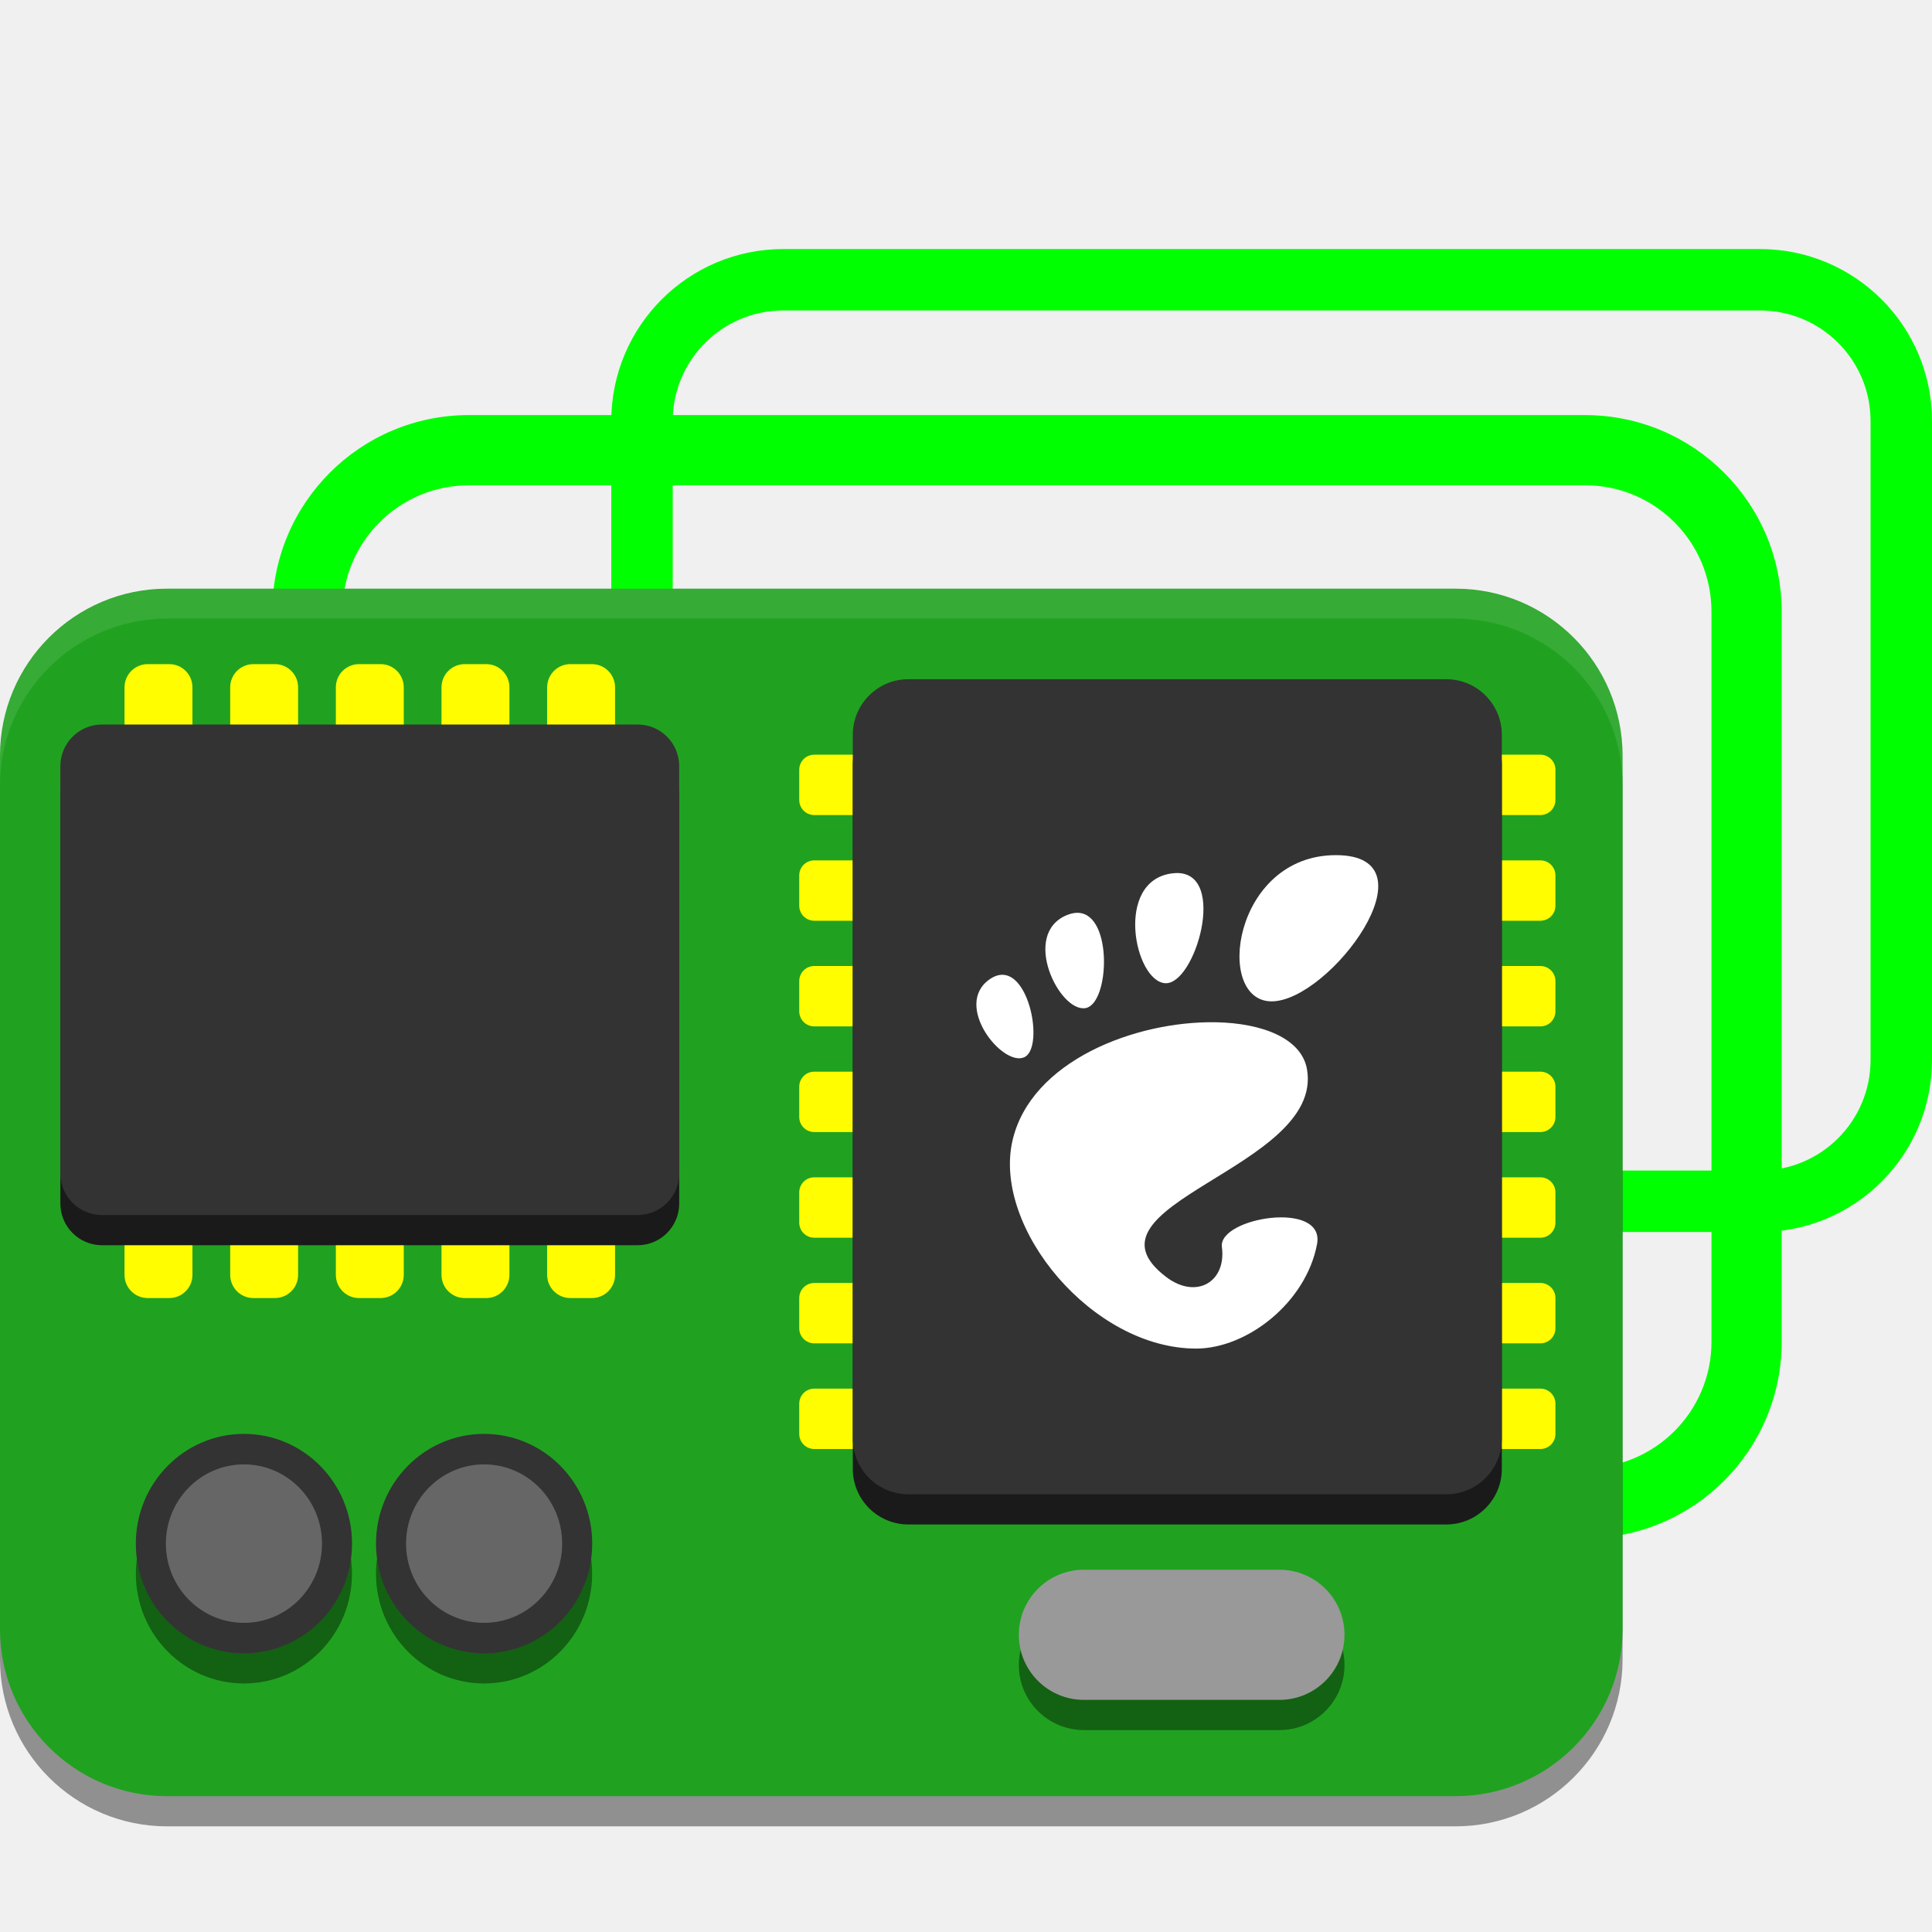
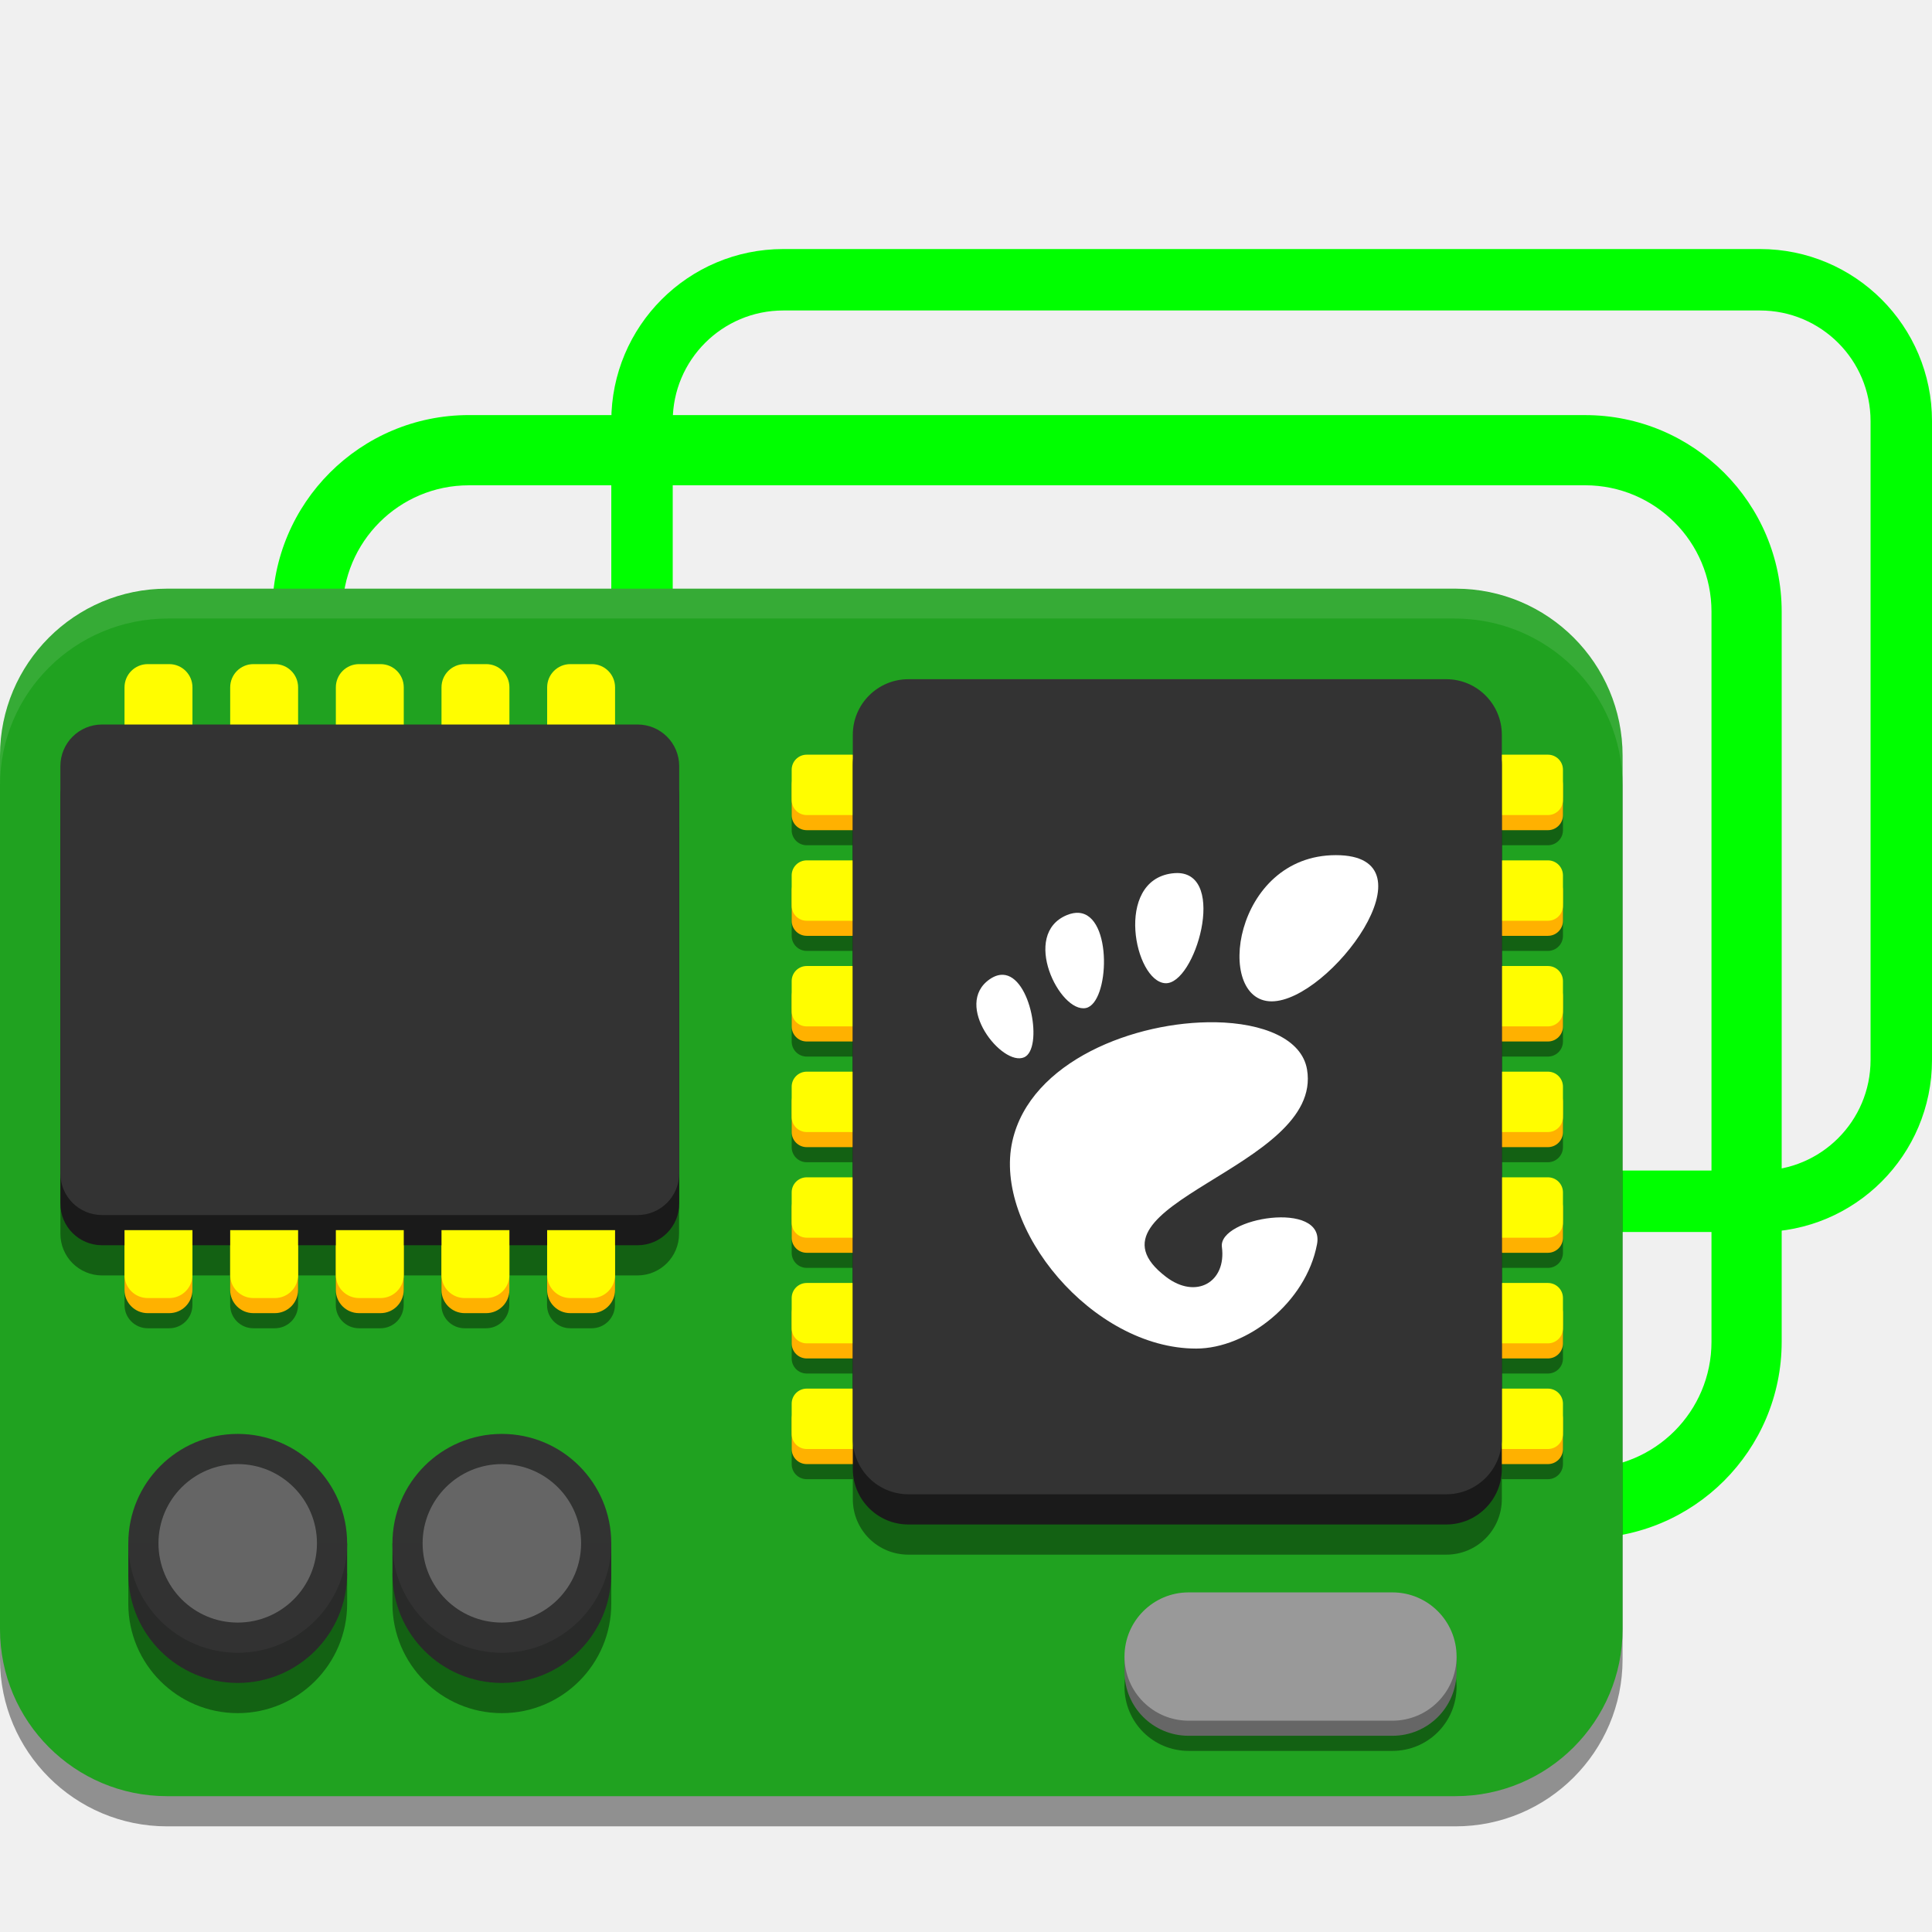
<svg xmlns="http://www.w3.org/2000/svg" id="svg8" version="1.1" viewBox="0 0 67.733 67.733" height="256" width="256">
  <defs id="defs2" />
  <g id="g5516" style="display:inline">
    <path id="rect57" style="opacity:1;fill:#00ff00;fill-opacity:1;stroke:none;stroke-width:2.694;stroke-linecap:round;stroke-linejoin:round;paint-order:stroke markers fill" d="m 16.438,14.552 a 6.891,6.891 0 0 0 -6.891,6.891 v 25.597 a 6.891,6.891 0 0 0 6.891,6.891 h 39.134 a 6.891,6.891 0 0 0 6.891,-6.891 V 21.444 a 6.891,6.891 0 0 0 -6.891,-6.891 z m 0,2.461 h 39.134 a 4.43,4.43 0 0 1 4.43,4.43 v 25.597 a 4.43,4.43 0 0 1 -4.43,4.43 H 16.438 a 4.43,4.43 0 0 1 -4.43,-4.43 V 21.444 a 4.43,4.43 0 0 1 4.43,-4.43 z" />
    <path id="path62" style="opacity:1;fill:#00ff00;fill-opacity:1;stroke:none;stroke-width:2.357;stroke-linecap:round;stroke-linejoin:round;paint-order:stroke markers fill" d="m 27.461,8.731 a 6.03,6.031 0 0 0 -6.03,6.031 v 22.399 a 6.03,6.031 0 0 0 6.03,6.031 H 61.703 a 6.03,6.031 0 0 0 6.03,-6.031 V 14.762 A 6.03,6.031 0 0 0 61.703,8.731 Z m 0,2.154 H 61.703 a 3.876,3.877 0 0 1 3.876,3.877 V 37.161 A 3.876,3.877 0 0 1 61.703,41.038 H 27.461 A 3.876,3.877 0 0 1 23.585,37.161 V 14.762 a 3.876,3.877 0 0 1 3.876,-3.877 z" />
    <g id="layer1" style="display:inline;opacity:0.4">
      <rect style="display:inline;fill:#000000;stroke-width:1.333;paint-order:stroke fill markers" id="rect960" width="56.885" height="42.333" x="-6.1207203e-08" y="21.696" ry="5.856" />
    </g>
+     <rect style="fill:#000000;fill-opacity:1;stroke-width:0.393;stroke-miterlimit:4;stroke-dasharray:none;paint-order:stroke fill markers;opacity:0.4" id="rect3" width="11.642" height="4.498" x="35.719" y="56.621" ry="2.249" />
    <rect style="fill:#20a220;fill-opacity:1;stroke-width:1.333;paint-order:stroke fill markers" id="rect5274" width="56.885" height="42.333" x="-6.1207203e-08" y="20.638" ry="5.856" />
+     <path id="path21" style="display:inline;opacity:0.4;fill:#000000;fill-opacity:1;stroke-width:2.779;paint-order:stroke fill markers" d="M 31.847 25.929 C 30.889 25.929 30.098 26.614 29.932 27.522 C 29.913 27.52 29.894 27.517 29.875 27.517 L 28.283 27.517 C 27.991 27.517 27.755 27.752 27.755 28.044 L 27.755 29.106 C 27.755 29.398 27.991 29.633 28.283 29.633 L 29.875 29.633 C 29.883 29.633 29.89 29.631 29.898 29.631 L 29.898 31.223 C 29.89 31.223 29.883 31.221 29.875 31.221 L 28.283 31.221 C 27.991 31.221 27.755 31.456 27.755 31.748 L 27.755 32.81 C 27.755 33.102 27.991 33.337 28.283 33.337 L 29.875 33.337 C 29.883 33.337 29.89 33.335 29.898 33.335 L 29.898 34.928 C 29.89 34.927 29.883 34.925 29.875 34.925 L 28.283 34.925 C 27.991 34.925 27.755 35.16 27.755 35.453 L 27.755 36.514 C 27.755 36.806 27.991 37.042 28.283 37.042 L 29.875 37.042 C 29.883 37.042 29.89 37.039 29.898 37.039 L 29.898 38.632 C 29.89 38.631 29.883 38.629 29.875 38.629 L 28.283 38.629 C 27.991 38.629 27.755 38.865 27.755 39.157 L 27.755 40.218 C 27.755 40.51 27.991 40.746 28.283 40.746 L 29.875 40.746 C 29.883 40.746 29.89 40.744 29.898 40.743 L 29.898 42.336 C 29.89 42.336 29.883 42.333 29.875 42.333 L 28.283 42.333 C 27.991 42.333 27.755 42.569 27.755 42.861 L 27.755 43.922 C 27.755 44.215 27.991 44.45 28.283 44.45 L 29.875 44.45 C 29.883 44.45 29.89 44.448 29.898 44.447 L 29.898 46.04 C 29.89 46.04 29.883 46.038 29.875 46.038 L 28.283 46.038 C 27.991 46.038 27.755 46.273 27.755 46.565 L 27.755 47.627 C 27.755 47.919 27.991 48.154 28.283 48.154 L 29.875 48.154 C 29.883 48.154 29.89 48.152 29.898 48.152 L 29.898 49.744 C 29.89 49.744 29.883 49.742 29.875 49.742 L 28.283 49.742 C 27.991 49.742 27.755 49.977 27.755 50.269 L 27.755 51.331 C 27.755 51.623 27.991 51.858 28.283 51.858 L 29.875 51.858 C 29.883 51.858 29.89 51.856 29.898 51.856 L 29.898 52.555 C 29.898 53.635 30.767 54.504 31.847 54.504 L 50.703 54.504 C 51.783 54.504 52.652 53.635 52.652 52.555 L 52.652 51.856 C 52.66 51.856 52.667 51.858 52.675 51.858 L 54.267 51.858 C 54.559 51.858 54.795 51.623 54.795 51.331 L 54.795 50.269 C 54.795 49.977 54.559 49.742 54.267 49.742 L 52.675 49.742 C 52.667 49.742 52.66 49.744 52.652 49.744 L 52.652 48.152 C 52.66 48.152 52.667 48.154 52.675 48.154 L 54.267 48.154 C 54.559 48.154 54.795 47.919 54.795 47.627 L 54.795 46.565 C 54.795 46.273 54.559 46.038 54.267 46.038 L 52.675 46.038 C 52.667 46.038 52.66 46.04 52.652 46.04 L 52.652 44.447 C 52.66 44.448 52.667 44.45 52.675 44.45 L 54.267 44.45 C 54.559 44.45 54.795 44.215 54.795 43.922 L 54.795 42.861 C 54.795 42.569 54.559 42.333 54.267 42.333 L 52.675 42.333 C 52.667 42.333 52.66 42.336 52.652 42.336 L 52.652 40.743 C 52.66 40.744 52.667 40.746 52.675 40.746 L 54.267 40.746 C 54.559 40.746 54.795 40.51 54.795 40.218 L 54.795 39.157 C 54.795 38.865 54.559 38.629 54.267 38.629 L 52.675 38.629 C 52.667 38.629 52.66 38.631 52.652 38.632 L 52.652 37.039 C 52.66 37.039 52.667 37.042 52.675 37.042 L 54.267 37.042 C 54.559 37.042 54.795 36.806 54.795 36.514 L 54.795 35.453 C 54.795 35.16 54.559 34.925 54.267 34.925 L 52.675 34.925 C 52.667 34.925 52.66 34.927 52.652 34.928 L 52.652 33.335 C 52.66 33.335 52.667 33.337 52.675 33.337 L 54.267 33.337 C 54.559 33.337 54.795 33.102 54.795 32.81 L 54.795 31.748 C 54.795 31.456 54.559 31.221 54.267 31.221 L 52.675 31.221 C 52.667 31.221 52.66 31.223 52.652 31.223 L 52.652 29.631 C 52.66 29.631 52.667 29.633 52.675 29.633 L 54.267 29.633 C 54.559 29.633 54.795 29.398 54.795 29.106 L 54.795 28.044 C 54.795 27.752 54.559 27.517 54.267 27.517 L 52.675 27.517 C 52.656 27.517 52.637 27.52 52.618 27.522 C 52.452 26.614 51.661 25.929 50.703 25.929 L 31.847 25.929 z " />
+     <path id="path16" style="opacity:0.4;fill:#000000;fill-opacity:1;stroke-width:5.563;stroke-linecap:round;stroke-linejoin:round;paint-order:stroke markers fill" d="m 2.117,28.98 v 14.272 c 0,0.81 0.653,1.463 1.463,1.463 H 4.366 v 1.038 c 0,0.451 0.363,0.814 0.814,0.814 h 0.752 c 0.451,0 0.814,-0.363 0.814,-0.814 v -1.038 h 1.323 v 1.038 c 0,0.451 0.363,0.814 0.814,0.814 h 0.752 c 0.451,0 0.814,-0.363 0.814,-0.814 v -1.038 h 1.323 v 1.038 c 0,0.451 0.363,0.814 0.814,0.814 h 0.752 c 0.451,0 0.814,-0.363 0.814,-0.814 v -1.038 h 1.323 v 1.038 c 0,0.451 0.363,0.814 0.814,0.814 h 0.752 c 0.451,0 0.814,-0.363 0.814,-0.814 v -1.038 h 1.323 v 1.038 c 0,0.451 0.363,0.814 0.814,0.814 h 0.752 c 0.451,0 0.814,-0.363 0.814,-0.814 v -1.038 h 0.786 c 0.81,1e-6 1.463,-0.653 1.463,-1.463 V 28.98 Z" />
    <g id="g1028">
-       <path id="path55" style="display:inline;fill:#fffd00;fill-opacity:1;stroke-width:2.779;paint-order:stroke fill markers" d="m 28.548,26.458 c -0.292,0 -0.528,0.235 -0.528,0.528 v 1.061 c 0,0.292 0.235,0.528 0.528,0.528 h 1.592 c 0.292,0 0.527,-0.235 0.527,-0.528 v -1.061 c 0,-0.292 -0.234,-0.528 -0.527,-0.528 z m 23.863,0 c -0.292,0 -0.527,0.235 -0.527,0.528 v 1.061 c 0,0.292 0.234,0.528 0.527,0.528 h 1.592 c 0.292,0 0.528,-0.235 0.528,-0.528 v -1.061 c 0,-0.292 -0.235,-0.528 -0.528,-0.528 z M 28.548,30.163 c -0.292,0 -0.528,0.235 -0.528,0.528 v 1.061 c 0,0.292 0.235,0.528 0.528,0.528 h 1.592 c 0.292,0 0.527,-0.235 0.527,-0.528 v -1.061 c 0,-0.292 -0.234,-0.528 -0.527,-0.528 z m 23.863,0 c -0.292,0 -0.527,0.235 -0.527,0.528 v 1.061 c 0,0.292 0.234,0.528 0.527,0.528 h 1.592 c 0.292,0 0.528,-0.235 0.528,-0.528 v -1.061 c 0,-0.292 -0.235,-0.528 -0.528,-0.528 z m -23.863,3.704 c -0.292,0 -0.528,0.235 -0.528,0.528 v 1.061 c 0,0.292 0.235,0.528 0.528,0.528 h 1.592 c 0.292,0 0.527,-0.235 0.527,-0.528 v -1.061 c 0,-0.292 -0.234,-0.528 -0.527,-0.528 z m 23.863,0 c -0.292,0 -0.527,0.235 -0.527,0.528 v 1.061 c 0,0.292 0.234,0.528 0.527,0.528 h 1.592 c 0.292,0 0.528,-0.235 0.528,-0.528 v -1.061 c 0,-0.292 -0.235,-0.528 -0.528,-0.528 z m -23.863,3.704 c -0.292,0 -0.528,0.235 -0.528,0.528 v 1.061 c 0,0.292 0.235,0.528 0.528,0.528 h 1.592 c 0.292,0 0.527,-0.235 0.527,-0.528 v -1.061 c 0,-0.292 -0.234,-0.528 -0.527,-0.528 z m 23.863,0 c -0.292,0 -0.527,0.235 -0.527,0.528 v 1.061 c 0,0.292 0.234,0.528 0.527,0.528 h 1.592 c 0.292,0 0.528,-0.235 0.528,-0.528 v -1.061 c 0,-0.292 -0.235,-0.528 -0.528,-0.528 z M 28.548,41.275 c -0.292,0 -0.528,0.235 -0.528,0.528 v 1.061 c 0,0.292 0.235,0.528 0.528,0.528 h 1.592 c 0.292,0 0.527,-0.235 0.527,-0.528 v -1.061 c 0,-0.292 -0.234,-0.528 -0.527,-0.528 z m 23.863,0 c -0.292,0 -0.527,0.235 -0.527,0.528 v 1.061 c 0,0.292 0.234,0.528 0.527,0.528 h 1.592 c 0.292,0 0.528,-0.235 0.528,-0.528 v -1.061 c 0,-0.292 -0.235,-0.528 -0.528,-0.528 z m -23.863,3.704 c -0.292,0 -0.528,0.235 -0.528,0.528 v 1.061 c 0,0.292 0.235,0.528 0.528,0.528 h 1.592 c 0.292,0 0.527,-0.235 0.527,-0.528 v -1.061 c 0,-0.292 -0.234,-0.528 -0.527,-0.528 z m 23.863,0 c -0.292,0 -0.527,0.235 -0.527,0.528 v 1.061 c 0,0.292 0.234,0.528 0.527,0.528 h 1.592 c 0.292,0 0.528,-0.235 0.528,-0.528 v -1.061 c 0,-0.292 -0.235,-0.528 -0.528,-0.528 z m -23.863,3.704 c -0.292,0 -0.528,0.235 -0.528,0.528 v 1.061 c 0,0.292 0.235,0.528 0.528,0.528 h 1.592 c 0.292,0 0.527,-0.235 0.527,-0.528 v -1.061 c 0,-0.292 -0.234,-0.528 -0.527,-0.528 z m 23.863,0 c -0.292,0 -0.527,0.235 -0.527,0.528 v 1.061 c 0,0.292 0.234,0.528 0.527,0.528 h 1.592 c 0.292,0 0.528,-0.235 0.528,-0.528 v -1.061 c 0,-0.292 -0.235,-0.528 -0.528,-0.528 z" />
+       <path id="path2" style="display:inline;fill:#ffb100;fill-opacity:1;stroke-width:2.779;paint-order:stroke fill markers" d="m 28.283,26.988 c -0.292,0 -0.528,0.235 -0.528,0.528 v 1.061 c 0,0.292 0.235,0.528 0.528,0.528 h 1.592 c 0.292,0 0.527,-0.235 0.527,-0.528 v -1.061 c 0,-0.292 -0.234,-0.528 -0.527,-0.528 z m 24.392,0 c -0.292,0 -0.527,0.235 -0.527,0.528 v 1.061 c 0,0.292 0.234,0.528 0.527,0.528 h 1.592 c 0.292,0 0.528,-0.235 0.528,-0.528 v -1.061 c 0,-0.292 -0.235,-0.528 -0.528,-0.528 z m -24.392,3.704 c -0.292,0 -0.528,0.235 -0.528,0.528 v 1.061 c 0,0.292 0.235,0.528 0.528,0.528 h 1.592 c 0.292,0 0.527,-0.235 0.527,-0.528 v -1.061 c 0,-0.292 -0.234,-0.528 -0.527,-0.528 z m 24.392,0 c -0.292,0 -0.527,0.235 -0.527,0.528 v 1.061 c 0,0.292 0.234,0.528 0.527,0.528 h 1.592 c 0.292,0 0.528,-0.235 0.528,-0.528 v -1.061 c 0,-0.292 -0.235,-0.528 -0.528,-0.528 z m -24.392,3.704 c -0.292,0 -0.528,0.235 -0.528,0.528 v 1.061 c 0,0.292 0.235,0.528 0.528,0.528 h 1.592 c 0.292,0 0.527,-0.235 0.527,-0.528 V 34.923 c 0,-0.292 -0.234,-0.528 -0.527,-0.528 z m 24.392,0 c -0.292,0 -0.527,0.235 -0.527,0.528 v 1.061 c 0,0.292 0.234,0.528 0.527,0.528 h 1.592 c 0.292,0 0.528,-0.235 0.528,-0.528 V 34.923 c 0,-0.292 -0.235,-0.528 -0.528,-0.528 z M 28.283,38.1 c -0.292,0 -0.528,0.235 -0.528,0.528 v 1.061 c 0,0.292 0.235,0.528 0.528,0.528 h 1.592 c 0.292,0 0.527,-0.235 0.527,-0.528 V 38.628 C 30.401,38.335 30.167,38.1 29.875,38.1 Z m 24.392,0 c -0.292,0 -0.527,0.235 -0.527,0.528 v 1.061 c 0,0.292 0.234,0.528 0.527,0.528 h 1.592 c 0.292,0 0.528,-0.235 0.528,-0.528 V 38.628 C 54.795,38.335 54.559,38.1 54.267,38.1 Z m -24.392,3.704 c -0.292,0 -0.528,0.235 -0.528,0.528 v 1.061 c 0,0.292 0.235,0.528 0.528,0.528 h 1.592 c 0.292,0 0.527,-0.235 0.527,-0.528 v -1.061 c 0,-0.292 -0.234,-0.528 -0.527,-0.528 z m 24.392,0 c -0.292,0 -0.527,0.235 -0.527,0.528 v 1.061 c 0,0.292 0.234,0.528 0.527,0.528 h 1.592 c 0.292,0 0.528,-0.235 0.528,-0.528 v -1.061 c 0,-0.292 -0.235,-0.528 -0.528,-0.528 z m -24.392,3.704 c -0.292,0 -0.528,0.235 -0.528,0.528 v 1.061 c 0,0.292 0.235,0.528 0.528,0.528 h 1.592 c 0.292,0 0.527,-0.235 0.527,-0.528 V 46.036 c 0,-0.292 -0.234,-0.528 -0.527,-0.528 z m 24.392,0 c -0.292,0 -0.527,0.235 -0.527,0.528 v 1.061 c 0,0.292 0.234,0.528 0.527,0.528 h 1.592 c 0.292,0 0.528,-0.235 0.528,-0.528 V 46.036 c 0,-0.292 -0.235,-0.528 -0.528,-0.528 z M 28.283,49.212 c -0.292,0 -0.528,0.235 -0.528,0.528 v 1.061 c 0,0.292 0.235,0.528 0.528,0.528 h 1.592 c 0.292,0 0.527,-0.235 0.527,-0.528 v -1.061 c 0,-0.292 -0.234,-0.528 -0.527,-0.528 z m 24.392,0 c -0.292,0 -0.527,0.235 -0.527,0.528 v 1.061 c 0,0.292 0.234,0.528 0.527,0.528 h 1.592 c 0.292,0 0.528,-0.235 0.528,-0.528 v -1.061 c 0,-0.292 -0.235,-0.528 -0.528,-0.528 z" />
+       <path id="path55" style="display:inline;fill:#fffd00;fill-opacity:1;stroke-width:2.779;paint-order:stroke fill markers" d="m 28.283,26.458 c -0.292,0 -0.528,0.235 -0.528,0.528 v 1.061 c 0,0.292 0.235,0.528 0.528,0.528 h 1.592 c 0.292,0 0.527,-0.235 0.527,-0.528 v -1.061 c 0,-0.292 -0.234,-0.528 -0.527,-0.528 z m 24.392,0 c -0.292,0 -0.527,0.235 -0.527,0.528 v 1.061 c 0,0.292 0.234,0.528 0.527,0.528 h 1.592 c 0.292,0 0.528,-0.235 0.528,-0.528 v -1.061 c 0,-0.292 -0.235,-0.528 -0.528,-0.528 z M 28.283,30.163 c -0.292,0 -0.528,0.235 -0.528,0.528 v 1.061 c 0,0.292 0.235,0.528 0.528,0.528 h 1.592 c 0.292,0 0.527,-0.235 0.527,-0.528 v -1.061 c 0,-0.292 -0.234,-0.528 -0.527,-0.528 z m 24.392,0 c -0.292,0 -0.527,0.235 -0.527,0.528 v 1.061 c 0,0.292 0.234,0.528 0.527,0.528 h 1.592 c 0.292,0 0.528,-0.235 0.528,-0.528 v -1.061 c 0,-0.292 -0.235,-0.528 -0.528,-0.528 z m -24.392,3.704 c -0.292,0 -0.528,0.235 -0.528,0.528 v 1.061 c 0,0.292 0.235,0.528 0.528,0.528 h 1.592 c 0.292,0 0.527,-0.235 0.527,-0.528 v -1.061 c 0,-0.292 -0.234,-0.528 -0.527,-0.528 z m 24.392,0 c -0.292,0 -0.527,0.235 -0.527,0.528 v 1.061 c 0,0.292 0.234,0.528 0.527,0.528 h 1.592 c 0.292,0 0.528,-0.235 0.528,-0.528 v -1.061 c 0,-0.292 -0.235,-0.528 -0.528,-0.528 z m -24.392,3.704 c -0.292,0 -0.528,0.235 -0.528,0.528 v 1.061 c 0,0.292 0.235,0.528 0.528,0.528 h 1.592 c 0.292,0 0.527,-0.235 0.527,-0.528 v -1.061 c 0,-0.292 -0.234,-0.528 -0.527,-0.528 z m 24.392,0 c -0.292,0 -0.527,0.235 -0.527,0.528 v 1.061 c 0,0.292 0.234,0.528 0.527,0.528 h 1.592 c 0.292,0 0.528,-0.235 0.528,-0.528 v -1.061 c 0,-0.292 -0.235,-0.528 -0.528,-0.528 z M 28.283,41.275 c -0.292,0 -0.528,0.235 -0.528,0.528 v 1.061 c 0,0.292 0.235,0.528 0.528,0.528 h 1.592 c 0.292,0 0.527,-0.235 0.527,-0.528 v -1.061 c 0,-0.292 -0.234,-0.528 -0.527,-0.528 z m 24.392,0 c -0.292,0 -0.527,0.235 -0.527,0.528 v 1.061 c 0,0.292 0.234,0.528 0.527,0.528 h 1.592 c 0.292,0 0.528,-0.235 0.528,-0.528 v -1.061 c 0,-0.292 -0.235,-0.528 -0.528,-0.528 z m -24.392,3.704 c -0.292,0 -0.528,0.235 -0.528,0.528 v 1.061 c 0,0.292 0.235,0.528 0.528,0.528 h 1.592 c 0.292,0 0.527,-0.235 0.527,-0.528 v -1.061 c 0,-0.292 -0.234,-0.528 -0.527,-0.528 z m 24.392,0 c -0.292,0 -0.527,0.235 -0.527,0.528 v 1.061 c 0,0.292 0.234,0.528 0.527,0.528 h 1.592 c 0.292,0 0.528,-0.235 0.528,-0.528 v -1.061 c 0,-0.292 -0.235,-0.528 -0.528,-0.528 z m -24.392,3.704 c -0.292,0 -0.528,0.235 -0.528,0.528 v 1.061 c 0,0.292 0.235,0.528 0.528,0.528 h 1.592 c 0.292,0 0.527,-0.235 0.527,-0.528 v -1.061 c 0,-0.292 -0.234,-0.528 -0.527,-0.528 z m 24.392,0 c -0.292,0 -0.527,0.235 -0.527,0.528 v 1.061 c 0,0.292 0.234,0.528 0.527,0.528 h 1.592 c 0.292,0 0.528,-0.235 0.528,-0.528 v -1.061 c 0,-0.292 -0.235,-0.528 -0.528,-0.528 z" />
      <g id="g1021">
        <rect style="fill:#1a1a1a;stroke-width:2.984;paint-order:stroke fill markers" id="rect22" width="28.575" height="22.754" x="24.871" y="-52.652" ry="1.949" transform="rotate(90)" />
        <rect style="fill:#333333;stroke-width:2.984;paint-order:stroke fill markers" id="rect5482" width="28.575" height="22.754" x="23.812" y="-52.652" ry="1.949" transform="rotate(90)" />
      </g>
      <path id="path5486" style="fill:#ffffff;fill-rule:nonzero;stroke:none;stroke-width:0.146;stroke-miterlimit:4" d="m 46.834,29.98 c -3.602,0 -4.278,5.126 -2.252,5.126 2.026,0 5.854,-5.126 2.252,-5.126 z m -5.566,0.628 c -0.057,-1.98e-4 -0.117,0.004 -0.181,0.012 -2.027,0.263 -1.314,3.785 -0.235,3.85 1.045,0.064 2.189,-3.856 0.416,-3.863 z m -3.45,1.395 c -0.124,-0.008 -0.262,0.016 -0.415,0.079 -1.629,0.672 -0.247,3.444 0.666,3.258 0.828,-0.169 0.946,-3.259 -0.251,-3.337 z m -2.66,2.172 c -0.142,-0.005 -0.295,0.042 -0.458,0.154 -1.304,0.9 0.439,3.076 1.206,2.738 0.672,-0.295 0.244,-2.859 -0.748,-2.893 z m 7.449,1.664 c -2.796,-0.047 -6.485,1.355 -7.115,4.169 -0.681,3.046 2.805,7.271 6.442,7.271 1.789,0 3.853,-1.614 4.239,-3.659 0.295,-1.559 -3.47,-0.934 -3.335,0.097 0.162,1.237 -0.908,1.848 -1.956,1.05 -3.337,-2.538 5.525,-3.804 4.941,-7.271 -0.182,-1.079 -1.538,-1.629 -3.216,-1.658 z" />
    </g>
-     <path id="circle886" style="opacity:0.4;fill:#000000;stroke-width:1.088;paint-order:stroke fill markers" d="M 8.551,51.329 A 3.789,3.846 0 0 0 4.763,55.175 3.789,3.846 0 0 0 8.551,59.02 3.789,3.846 0 0 0 12.34,55.175 3.789,3.846 0 0 0 8.551,51.329 Z m 8.42,0 a 3.789,3.846 0 0 0 -3.789,3.846 3.789,3.846 0 0 0 3.789,3.845 3.789,3.846 0 0 0 3.789,-3.845 3.789,3.846 0 0 0 -3.789,-3.846 z" />
-     <g id="g961" transform="translate(0.00930181,0.1221364)">
-       <g id="g5294" transform="matrix(3.182375,0,0,3.229976,-87.86713,-86.58697)">
-         <circle style="fill:#333333;stroke-width:0.339;paint-order:stroke fill markers" id="circle5290" cx="30.295" cy="43.524" r="1.191" />
-         <circle style="fill:#666666;stroke-width:0.245;paint-order:stroke fill markers" id="circle5292" cx="30.295" cy="43.524" r="0.86" />
-       </g>
-       <g id="g5304" transform="matrix(3.182375,0,0,3.229976,-79.4471,-86.58697)">
-         <circle style="fill:#333333;stroke-width:0.339;paint-order:stroke fill markers" id="circle5300" cx="30.295" cy="43.524" r="1.191" />
-         <circle style="fill:#666666;stroke-width:0.245;paint-order:stroke fill markers" id="circle5302" cx="30.295" cy="43.524" r="0.86" />
+     <g id="g8" transform="translate(3.704167,0.7937507)">
+       <path id="rect4" style="opacity:0.4;fill:#000000;fill-opacity:1;stroke-width:0.393;stroke-miterlimit:4;stroke-dasharray:none;paint-order:stroke fill markers" d="m 37.968,56.092 c -1.246,0 -2.249,1.003 -2.249,2.249 0,1.246 1.003,2.249 2.249,2.249 h 7.144 c 1.246,0 2.249,-1.003 2.249,-2.249 0,-1.246 -1.003,-2.249 -2.249,-2.249 z" />
+       <g id="g2">
+         <path id="rect2" style="opacity:1;fill:#666666;fill-opacity:1;stroke-width:0.393;stroke-miterlimit:4;stroke-dasharray:none;paint-order:stroke fill markers" d="m 35.719,57.282 v 0.529 c 0,1.246 1.003,2.249 2.249,2.249 h 7.144 c 1.246,0 2.249,-1.003 2.249,-2.249 v -0.529 c -2.686,0 -8.082,0 -11.642,0 z" />
+         <rect style="fill:#999999;fill-opacity:1;stroke-width:0.393;stroke-miterlimit:4;stroke-dasharray:none;paint-order:stroke fill markers" id="rect5969" width="11.642" height="4.498" x="35.719" y="55.033" ry="2.249" />
      </g>
    </g>
-     <rect style="opacity:0.4;fill:#000000;fill-opacity:1;stroke-width:0.392;stroke-miterlimit:4;stroke-dasharray:none;paint-order:stroke fill markers" id="rect969" width="11.417" height="4.562" x="35.719" y="56.092" ry="2.281" />
-     <rect style="fill:#999999;fill-opacity:1;stroke-width:0.392;stroke-miterlimit:4;stroke-dasharray:none;paint-order:stroke fill markers" id="rect5969" width="11.417" height="4.562" x="35.719" y="55.033" ry="2.281" />
    <path id="rect964" style="display:inline;opacity:0.1;fill:#ffffff;stroke-width:1.333;paint-order:stroke fill markers" d="M 5.901,20.637 C 2.632,20.637 0,23.249 0,26.493 V 27.539 C 0,24.295 2.632,21.684 5.901,21.684 H 50.984 c 3.269,0 5.901,2.612 5.901,5.856 v -1.046 c 0,-3.244 -2.632,-5.856 -5.901,-5.856 z" />
    <g id="g872" transform="translate(0.1322916)">
-       <path id="path17" style="fill:#fffd00;fill-opacity:1;stroke-width:5.563;stroke-linecap:round;stroke-linejoin:round;paint-order:stroke markers fill" d="M 5.048 23.283 C 4.597 23.283 4.233 23.647 4.233 24.098 L 4.233 25.665 L 6.615 25.665 L 6.615 24.098 C 6.615 23.647 6.251 23.283 5.8 23.283 L 5.048 23.283 z M 8.752 23.283 C 8.301 23.283 7.938 23.647 7.938 24.098 L 7.938 25.665 L 10.319 25.665 L 10.319 24.098 C 10.319 23.647 9.955 23.283 9.504 23.283 L 8.752 23.283 z M 12.456 23.283 C 12.005 23.283 11.642 23.647 11.642 24.098 L 11.642 25.665 L 14.023 25.665 L 14.023 24.098 C 14.023 23.647 13.66 23.283 13.208 23.283 L 12.456 23.283 z M 16.16 23.283 C 15.709 23.283 15.346 23.647 15.346 24.098 L 15.346 25.665 L 17.727 25.665 L 17.727 24.098 C 17.727 23.647 17.364 23.283 16.913 23.283 L 16.16 23.283 z M 19.864 23.283 C 19.413 23.283 19.05 23.647 19.05 24.098 L 19.05 25.665 L 21.431 25.665 L 21.431 24.098 C 21.431 23.647 21.068 23.283 20.617 23.283 L 19.864 23.283 z M 4.233 43.127 L 4.233 44.694 C 4.233 45.145 4.597 45.508 5.048 45.508 L 5.8 45.508 C 6.251 45.508 6.615 45.145 6.615 44.694 L 6.615 43.127 L 4.233 43.127 z M 7.938 43.127 L 7.938 44.694 C 7.938 45.145 8.301 45.508 8.752 45.508 L 9.504 45.508 C 9.955 45.508 10.319 45.145 10.319 44.694 L 10.319 43.127 L 7.938 43.127 z M 11.642 43.127 L 11.642 44.694 C 11.642 45.145 12.005 45.508 12.456 45.508 L 13.208 45.508 C 13.66 45.508 14.023 45.145 14.023 44.694 L 14.023 43.127 L 11.642 43.127 z M 15.346 43.127 L 15.346 44.694 C 15.346 45.145 15.709 45.508 16.16 45.508 L 16.913 45.508 C 17.364 45.508 17.727 45.145 17.727 44.694 L 17.727 43.127 L 15.346 43.127 z M 19.05 43.127 L 19.05 44.694 C 19.05 45.145 19.413 45.508 19.864 45.508 L 20.617 45.508 C 21.068 45.508 21.431 45.145 21.431 44.694 L 21.431 43.127 L 19.05 43.127 z " />
+       <path id="path1" style="fill:#ffb100;fill-opacity:1;stroke-width:5.563;stroke-linecap:round;stroke-linejoin:round;paint-order:stroke markers fill" d="m 4.233,43.656 v 1.567 c 0,0.451 0.363,0.814 0.814,0.814 h 0.752 c 0.451,0 0.814,-0.363 0.814,-0.814 V 43.656 Z m 3.704,0 v 1.567 c 0,0.451 0.363,0.814 0.814,0.814 h 0.752 c 0.451,0 0.814,-0.363 0.814,-0.814 V 43.656 Z m 3.704,0 v 1.567 c 0,0.451 0.363,0.814 0.814,0.814 h 0.752 c 0.451,0 0.814,-0.363 0.814,-0.814 V 43.656 Z m 3.704,0 v 1.567 c 0,0.451 0.363,0.814 0.814,0.814 h 0.752 c 0.451,0 0.814,-0.363 0.814,-0.814 V 43.656 Z m 3.704,0 v 1.567 c 0,0.451 0.363,0.814 0.814,0.814 h 0.752 c 0.451,0 0.814,-0.363 0.814,-0.814 V 43.656 Z" />
      <g id="g22" transform="translate(0,1.058333)" style="fill:#1a1a1a">
        <path id="path22" style="fill:#1a1a1a;stroke-width:2.245;paint-order:stroke fill markers" d="m 3.447,25.4 18.77,2.1e-5 c 0.81,1e-6 1.463,0.652 1.463,1.463 v 14.272 c 0,0.81 -0.652,1.463 -1.463,1.463 L 3.447,42.598 C 2.637,42.598 1.984,41.945 1.984,41.135 V 26.863 c 0,-0.81 0.652,-1.463 1.463,-1.463 z" />
      </g>
+       <path id="path17" style="fill:#fffd00;fill-opacity:1;stroke-width:5.563;stroke-linecap:round;stroke-linejoin:round;paint-order:stroke markers fill" d="M 5.048 23.283 C 4.597 23.283 4.233 23.647 4.233 24.098 L 4.233 25.665 L 6.615 25.665 L 6.615 24.098 C 6.615 23.647 6.251 23.283 5.8 23.283 L 5.048 23.283 z M 8.752 23.283 C 8.301 23.283 7.938 23.647 7.938 24.098 L 7.938 25.665 L 10.319 25.665 L 10.319 24.098 C 10.319 23.647 9.955 23.283 9.504 23.283 L 8.752 23.283 z M 12.456 23.283 C 12.005 23.283 11.642 23.647 11.642 24.098 L 11.642 25.665 L 14.023 25.665 L 14.023 24.098 C 14.023 23.647 13.66 23.283 13.208 23.283 L 12.456 23.283 z M 16.16 23.283 C 15.709 23.283 15.346 23.647 15.346 24.098 L 15.346 25.665 L 17.727 25.665 L 17.727 24.098 C 17.727 23.647 17.364 23.283 16.913 23.283 L 16.16 23.283 z M 19.864 23.283 C 19.413 23.283 19.05 23.647 19.05 24.098 L 19.05 25.665 L 21.431 25.665 L 21.431 24.098 C 21.431 23.647 21.068 23.283 20.617 23.283 L 19.864 23.283 z M 4.233 43.127 L 4.233 44.694 C 4.233 45.145 4.597 45.508 5.048 45.508 L 5.8 45.508 C 6.251 45.508 6.615 45.145 6.615 44.694 L 6.615 43.127 L 4.233 43.127 z M 7.938 43.127 L 7.938 44.694 C 7.938 45.145 8.301 45.508 8.752 45.508 L 9.504 45.508 C 9.955 45.508 10.319 45.145 10.319 44.694 L 10.319 43.127 L 7.938 43.127 z M 11.642 43.127 L 11.642 44.694 C 11.642 45.145 12.005 45.508 12.456 45.508 L 13.208 45.508 C 13.66 45.508 14.023 45.145 14.023 44.694 L 14.023 43.127 L 11.642 43.127 z M 15.346 43.127 L 15.346 44.694 C 15.346 45.145 15.709 45.508 16.16 45.508 L 16.913 45.508 C 17.364 45.508 17.727 45.145 17.727 44.694 L 17.727 43.127 L 15.346 43.127 z M 19.05 43.127 L 19.05 44.694 C 19.05 45.145 19.413 45.508 19.864 45.508 L 20.617 45.508 C 21.068 45.508 21.431 45.145 21.431 44.694 L 21.431 43.127 L 19.05 43.127 z " />
      <g id="g1006">
        <path id="rect5400" style="fill:#333333;stroke-width:2.245;paint-order:stroke fill markers" d="m 3.447,25.4 18.77,2.1e-5 c 0.81,1e-6 1.463,0.652 1.463,1.463 v 14.272 c 0,0.81 -0.652,1.463 -1.463,1.463 L 3.447,42.598 C 2.637,42.598 1.984,41.945 1.984,41.135 V 26.863 c 0,-0.81 0.652,-1.463 1.463,-1.463 z" />
      </g>
    </g>
+     <g id="g16">
+       <g id="g11" transform="translate(15.08125)">
+         <path id="path10" style="opacity:0.4;fill:#000000;fill-opacity:0.99;stroke-width:4.229;stroke-linecap:round;stroke-linejoin:round;paint-order:stroke markers fill" d="m -10.583,55.166 v 1.058 c 0,2.119 1.718,3.836 3.836,3.836 2.119,0 3.836,-1.718 3.836,-3.836 v -1.058 z" />
+         <g id="g10">
+           <path id="circle9" style="fill:#2a2a2a;fill-opacity:0.988;stroke-width:4.229;stroke-linecap:round;stroke-linejoin:round;paint-order:stroke markers fill" d="m -10.583,54.107 v 1.058 c 0,2.119 1.718,3.836 3.836,3.836 2.119,0 3.836,-1.718 3.836,-3.836 v -1.058 z" />
+           <g id="g9" transform="translate(-10.58333,50.27083)">
+             <circle style="opacity:1;fill:#333333;fill-opacity:0.99;stroke-width:4.229;stroke-linecap:round;stroke-linejoin:round;paint-order:stroke markers fill" id="path8" cx="3.836" cy="3.836" r="3.836" />
+             <circle style="opacity:1;fill:#666666;fill-opacity:0.99;stroke-width:3.062;stroke-linecap:round;stroke-linejoin:round;paint-order:stroke markers fill" id="circle8" cx="3.836" cy="3.836" r="2.778" />
+           </g>
+         </g>
+       </g>
+       <g id="g15" transform="translate(24.34167)">
+         <path id="path11" style="opacity:0.4;fill:#000000;fill-opacity:0.99;stroke-width:4.229;stroke-linecap:round;stroke-linejoin:round;paint-order:stroke markers fill" d="m -10.583,55.166 v 1.058 c 0,2.119 1.718,3.836 3.836,3.836 2.119,0 3.836,-1.718 3.836,-3.836 v -1.058 z" />
+         <g id="g14">
+           <path id="path12" style="fill:#2a2a2a;fill-opacity:0.988;stroke-width:4.229;stroke-linecap:round;stroke-linejoin:round;paint-order:stroke markers fill" d="m -10.583,54.107 v 1.058 c 0,2.119 1.718,3.836 3.836,3.836 2.119,0 3.836,-1.718 3.836,-3.836 v -1.058 z" />
+           <g id="g13" transform="translate(-10.58333,50.27083)">
+             <circle style="opacity:1;fill:#333333;fill-opacity:0.99;stroke-width:4.229;stroke-linecap:round;stroke-linejoin:round;paint-order:stroke markers fill" id="circle12" cx="3.836" cy="3.836" r="3.836" />
+             <circle style="opacity:1;fill:#666666;fill-opacity:0.99;stroke-width:3.062;stroke-linecap:round;stroke-linejoin:round;paint-order:stroke markers fill" id="circle13" cx="3.836" cy="3.836" r="2.778" />
+           </g>
+         </g>
+       </g>
+     </g>
  </g>
</svg>
